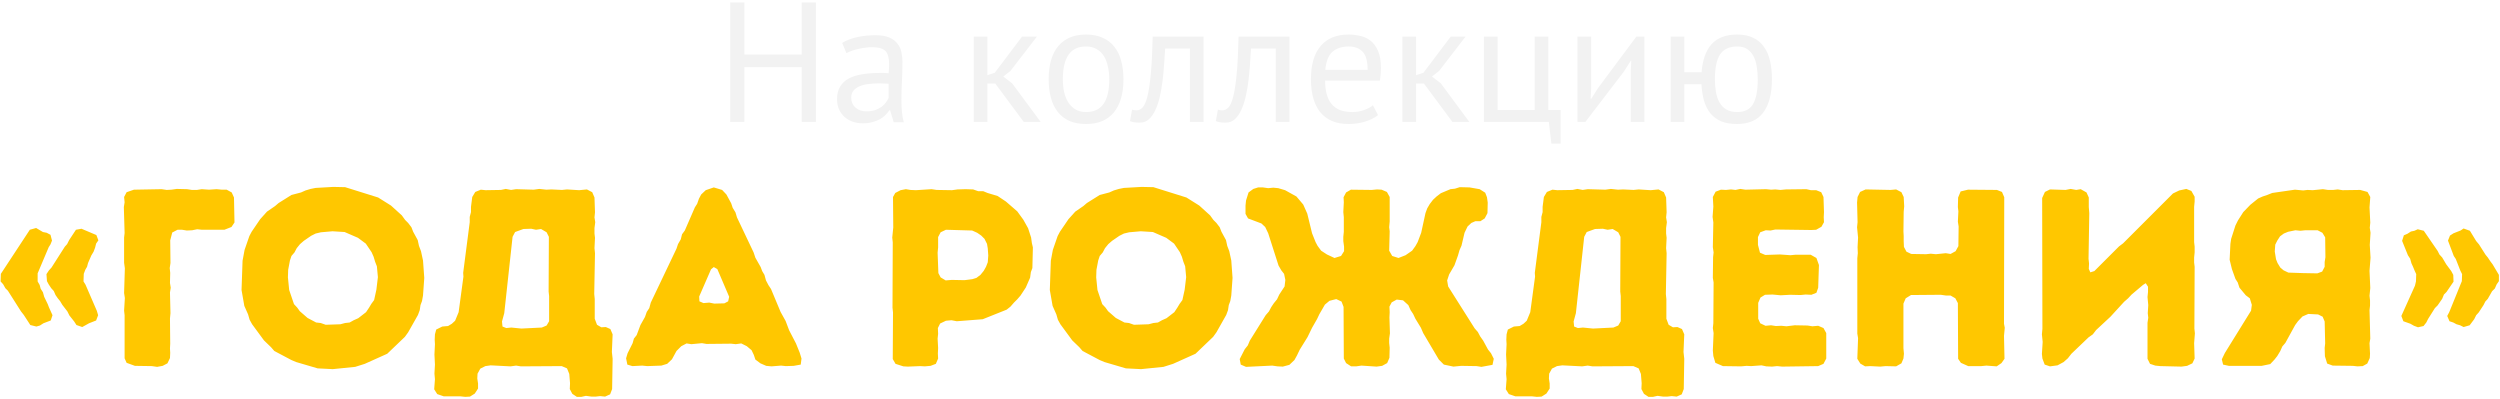
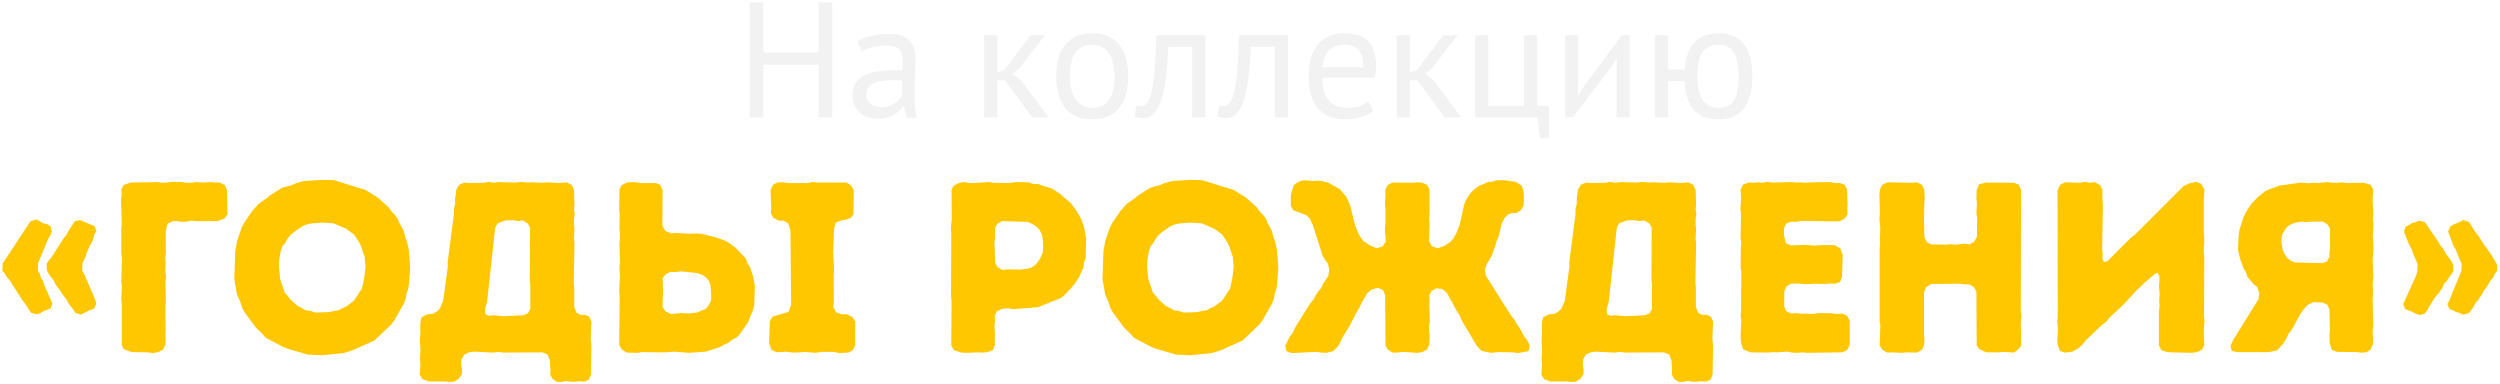
- <svg xmlns="http://www.w3.org/2000/svg" xmlns:xlink="http://www.w3.org/1999/xlink" width="615" height="98" viewBox="0 0 615 98" version="1.1">
-   <g id="Canvas" transform="translate(-9118 -304)">
-     <g>
-       <use xlink:href="#path0_fill" transform="translate(9085 275)" fill="#FFC700" />
-       <use xlink:href="#path1_fill" transform="translate(9085 275)" fill="#F2F2F2" />
+ <svg xmlns="http://www.w3.org/2000/svg" xmlns:xlink="http://www.w3.org/1999/xlink" width="639" height="98" viewBox="0 0 639 98" version="1.1">
+   <g id="Canvas" transform="translate(-9146 -304)">
+     <g id="ÐÐ° ÐºÐ¾Ð»Ð»ÐµÐºÑÐ¸Ñ Â«ÐÐ¾Ð´Ñ Ð Ð¾Ð¶Ð´ÐµÐ½Ð¸ÑÂ»">
+       <use xlink:href="#path0_fill" transform="translate(9125 275)" fill="#FFC700" />
+       <use xlink:href="#path1_fill" transform="translate(9125 275)" fill="#F2F2F2" />
    </g>
  </g>
  <defs>
-     <path id="path0_fill" d="M 40.461 108.956L 41.949 109.328L 42.817 109.08L 43.685 108.522L 45.483 107.84L 45.917 106.538L 45.049 104.616L 44.739 103.81L 43.871 102.012L 43.561 100.896L 43.003 100.028L 42.755 99.098L 42.259 98.23L 42.259 96.246L 44.987 89.798L 45.421 89.116L 45.793 88.186L 45.421 86.76L 44.491 86.264L 43.561 86.078L 41.887 85.086L 40.337 85.52L 33.207 96.37L 33.145 98.23L 33.765 98.912L 34.323 99.904L 34.943 100.524L 38.167 105.608L 38.849 106.476L 40.461 108.956ZM 51.807 108.956L 53.233 109.452L 54.907 108.522L 56.643 107.84L 57.139 106.538L 56.829 105.484L 54.039 99.036L 53.543 98.23L 53.605 96.37L 53.977 95.378L 54.411 94.634L 54.659 93.704L 55.465 91.844L 56.023 90.914L 56.395 89.922L 56.643 88.93L 57.201 88.124L 56.705 86.822L 53.047 85.272L 51.683 85.52L 50.009 88.062L 49.513 89.054L 48.955 89.674L 45.669 94.82L 45.049 95.502L 44.429 96.432L 44.553 98.168L 44.987 98.974L 45.607 99.904L 46.227 100.586L 46.661 101.578L 47.219 102.384L 47.777 103.066L 48.335 103.996L 49.575 105.608L 50.071 106.6L 51.249 108.088L 51.807 108.956ZM 63.652 117.14L 64.148 118.256L 66.194 119L 70.348 119.062L 71.65 119.248L 73.014 119L 74.192 118.38L 74.812 117.078L 74.874 115.776L 74.812 114.722L 74.874 113.544L 74.812 107.344L 74.936 106.042L 74.812 100.958L 74.998 99.78L 74.812 98.602L 74.874 96.122L 74.75 94.944L 74.936 93.704L 74.874 88.124L 75.37 86.202L 76.672 85.52L 77.788 85.52L 78.966 85.706L 80.268 85.644L 81.508 85.396L 82.686 85.52L 88.204 85.52L 89.94 84.838L 90.684 83.722L 90.56 77.584L 90.002 76.344L 88.762 75.662L 87.584 75.662L 86.282 75.538L 84.422 75.662L 82.624 75.538L 81.446 75.724L 80.206 75.724L 79.028 75.538L 76.486 75.476L 75.184 75.662L 74.006 75.724L 72.766 75.538L 65.946 75.662L 64.148 76.282L 63.528 77.46L 63.652 78.762L 63.466 79.94L 63.652 86.326L 63.528 87.442L 63.528 93.642L 63.714 95.006L 63.528 101.082L 63.714 102.322L 63.528 105.422L 63.652 106.538L 63.652 117.14ZM 114.864 119.806L 120.382 119.248L 122.738 118.504L 128.256 116.024L 132.596 111.87L 133.402 110.754L 135.82 106.476L 136.254 105.298L 136.44 104.058L 136.812 103.066L 137.06 101.702L 137.37 97.362L 137.06 93.084L 136.564 90.79L 136.068 89.488L 135.758 88.062L 134.642 86.016L 134.208 84.9L 133.402 83.846L 132.658 83.102L 131.852 81.986L 129.186 79.568L 126.024 77.584L 117.902 75.042L 114.988 74.98L 110.648 75.228L 109.408 75.476L 108.168 75.848L 107.052 76.344L 104.696 76.964L 101.534 78.948L 100.666 79.692L 98.682 81.056L 97.008 82.916L 94.9 86.016L 94.342 87.07L 93.164 90.48L 92.668 93.146L 92.42 100.338L 93.102 104.244L 94.032 106.352L 94.404 107.654L 95.024 108.77L 97.938 112.738L 99.674 114.412L 100.48 115.342L 104.696 117.574L 105.874 118.07L 111.144 119.62L 114.864 119.806ZM 113.128 108.894L 111.888 108.46L 110.772 108.336L 108.664 107.22L 106.742 105.546L 106.122 104.678L 105.316 103.81L 104.138 100.338L 103.828 97.238L 103.89 95.378L 104.324 93.084L 104.696 91.968L 105.44 91.1L 105.998 90.046L 106.804 89.054L 107.734 88.248L 109.532 87.008L 110.648 86.45L 111.95 86.14L 114.802 85.892L 117.778 86.078L 121.064 87.504L 122.986 88.93L 124.412 91.038L 124.908 92.154L 125.28 93.394L 125.714 94.51L 125.962 97.176L 125.59 100.276L 125.032 102.818L 124.35 103.748L 123.792 104.678L 123.048 105.794L 121.126 107.282L 120.01 107.778L 119.018 108.336L 117.902 108.46L 116.724 108.77L 113.128 108.894ZM 139.811 124.766L 140.555 125.944L 142.167 126.502L 146.259 126.502L 147.437 126.626L 148.615 126.564L 149.793 125.82L 150.599 124.58L 150.599 123.34L 150.413 122.1L 150.475 120.922L 151.157 119.682L 152.397 119.062L 153.699 118.876L 158.597 119.124L 159.961 118.938L 161.139 119.124L 171.183 119.062L 172.485 119.62L 173.043 120.984L 173.229 123.278L 173.167 124.704L 173.787 125.882L 174.903 126.626L 176.019 126.626L 177.135 126.378L 178.499 126.564L 179.553 126.564L 180.607 126.44L 181.847 126.564L 183.087 126.006L 183.583 124.704L 183.707 117.264L 183.521 115.59L 183.707 111.25L 183.149 109.948L 182.033 109.452L 180.917 109.514L 179.863 108.894L 179.305 107.406L 179.305 102.57L 179.181 101.33L 179.367 91.286L 179.243 90.046L 179.367 87.504L 179.243 86.45L 179.243 85.086L 179.429 83.66L 179.243 82.482L 179.367 81.242L 179.243 77.584L 178.685 76.282L 177.383 75.6L 175.461 75.786L 172.485 75.6L 171.245 75.724L 168.641 75.6L 167.401 75.662L 165.665 75.476L 164.301 75.662L 159.961 75.538L 158.721 75.724L 157.419 75.476L 156.241 75.724L 152.459 75.786L 151.281 75.662L 149.917 76.22L 149.173 77.46L 148.863 79.878L 148.863 81.18L 148.553 82.358L 148.553 83.66L 146.941 96.122L 147.003 97.052L 145.825 105.794L 144.957 107.902L 144.151 108.646L 143.221 109.204L 141.795 109.328L 140.307 110.072L 139.997 111.25L 139.935 112.552L 139.997 113.668L 139.873 116.21L 139.997 118.69L 139.873 120.922L 139.997 122.286L 139.811 124.766ZM 157.543 109.7L 156.613 109.328L 156.489 108.088L 157.047 106.042L 159.093 87.256L 159.713 86.078L 161.759 85.334L 163.681 85.272L 164.859 85.52L 166.099 85.334L 167.463 86.14L 168.021 87.256L 167.959 100.71L 168.083 101.826L 168.083 108.026L 167.463 109.08L 166.285 109.576L 161.263 109.824L 158.783 109.576L 157.543 109.7ZM 222.791 119.124L 225.147 118.938L 226.325 119.062L 228.247 119L 229.983 118.69L 230.169 117.202L 229.735 115.776L 228.805 113.482L 227.131 110.258L 226.263 107.964L 225.023 105.732L 222.667 100.09L 222.047 99.16L 221.427 97.982L 221.055 96.618L 220.497 95.688L 220.125 94.696L 218.823 92.402L 218.389 91.1L 214.297 82.482L 213.925 81.242L 213.243 80.126L 212.871 79.01L 211.693 76.84L 210.639 75.724L 208.593 75.104L 206.609 75.786L 205.493 76.84L 204.935 77.894L 204.501 79.134L 203.943 80.002L 201.463 85.706L 200.781 86.636L 200.471 87.876L 199.789 89.054L 199.417 90.17L 193.093 103.438L 192.721 104.802L 192.101 105.732L 191.667 106.972L 190.551 108.956L 189.621 111.436L 188.939 112.304L 188.629 113.42L 187.389 115.9L 187.017 117.14L 187.327 118.69L 188.567 119.062L 190.985 118.938L 192.225 119.062L 195.697 118.938L 197.123 118.504L 198.301 117.388L 199.417 115.342L 200.595 114.164L 201.897 113.482L 203.075 113.668L 205.679 113.42L 206.795 113.606L 212.871 113.544L 213.987 113.668L 215.351 113.482L 216.715 114.164L 217.893 115.156L 218.451 116.334L 218.823 117.45L 220.063 118.38L 221.489 119L 222.791 119.124ZM 208.717 103.686L 207.477 103.438L 206.051 103.562L 205.059 103.128L 204.997 101.95L 207.911 95.254L 208.593 94.696L 209.461 95.192L 212.375 102.012L 212.127 103.128L 211.197 103.624L 208.717 103.686ZM 256.337 119.186L 259.375 119.062L 260.491 119.124L 261.917 119L 263.219 118.504L 263.777 117.202L 263.715 115.962L 263.777 114.598L 263.653 112.304L 263.777 111.126L 263.715 109.7L 264.273 108.584L 265.699 107.902L 267.063 107.778L 268.365 108.026L 274.751 107.53L 280.641 105.174L 281.571 104.43L 282.439 103.438L 283.245 102.632L 284.051 101.702L 285.353 99.718L 286.407 97.3L 286.593 95.936L 286.965 94.944L 287.089 89.86L 286.841 88.806L 286.655 87.442L 285.911 85.148L 284.733 83.04L 283.245 80.994L 280.455 78.576L 278.409 77.212L 275.929 76.468L 274.875 76.034L 273.635 76.034L 272.395 75.6L 270.535 75.538L 268.551 75.6L 267.187 75.786L 263.405 75.724L 262.165 75.538L 258.321 75.786L 256.957 75.724L 255.841 75.538L 254.539 75.786L 253.237 76.468L 252.679 77.46L 252.741 84.962L 252.493 87.442L 252.617 88.62L 252.555 104.678L 252.679 105.856L 252.617 117.326L 253.299 118.504L 255.221 119.124L 256.337 119.186ZM 265.637 97.982L 264.397 97.238L 263.839 96.184L 263.653 91.162L 263.777 89.86L 263.777 87.318L 264.397 86.14L 265.699 85.52L 272.147 85.706L 273.387 86.264L 274.379 86.946L 275.185 87.752L 275.805 88.992L 275.991 90.108L 276.115 91.844L 275.991 93.518L 275.557 94.634L 274.999 95.626L 274.193 96.618L 273.201 97.362L 272.209 97.672L 270.287 97.92L 267.125 97.858L 265.637 97.982ZM 313.7 119.806L 319.218 119.248L 321.574 118.504L 327.092 116.024L 331.432 111.87L 332.238 110.754L 334.656 106.476L 335.09 105.298L 335.276 104.058L 335.648 103.066L 335.896 101.702L 336.206 97.362L 335.896 93.084L 335.4 90.79L 334.904 89.488L 334.594 88.062L 333.478 86.016L 333.044 84.9L 332.238 83.846L 331.494 83.102L 330.688 81.986L 328.022 79.568L 324.86 77.584L 316.738 75.042L 313.824 74.98L 309.484 75.228L 308.244 75.476L 307.004 75.848L 305.888 76.344L 303.532 76.964L 300.37 78.948L 299.502 79.692L 297.518 81.056L 295.844 82.916L 293.736 86.016L 293.178 87.07L 292 90.48L 291.504 93.146L 291.256 100.338L 291.938 104.244L 292.868 106.352L 293.24 107.654L 293.86 108.77L 296.774 112.738L 298.51 114.412L 299.316 115.342L 303.532 117.574L 304.71 118.07L 309.98 119.62L 313.7 119.806ZM 311.964 108.894L 310.724 108.46L 309.608 108.336L 307.5 107.22L 305.578 105.546L 304.958 104.678L 304.152 103.81L 302.974 100.338L 302.664 97.238L 302.726 95.378L 303.16 93.084L 303.532 91.968L 304.276 91.1L 304.834 90.046L 305.64 89.054L 306.57 88.248L 308.368 87.008L 309.484 86.45L 310.786 86.14L 313.638 85.892L 316.614 86.078L 319.9 87.504L 321.822 88.93L 323.248 91.038L 323.744 92.154L 324.116 93.394L 324.55 94.51L 324.798 97.176L 324.426 100.276L 323.868 102.818L 323.186 103.748L 322.628 104.678L 321.884 105.794L 319.962 107.282L 318.846 107.778L 317.854 108.336L 316.738 108.46L 315.56 108.77L 311.964 108.894ZM 337.972 117.326L 338.22 118.69L 339.522 119.248L 345.97 118.938L 347.272 119.124L 348.574 119.186L 350.186 118.752L 351.426 117.574L 352.046 116.458L 352.728 115.032L 354.65 111.932L 355.766 109.638L 357.006 107.468L 357.564 106.29L 358.928 103.934L 360.044 103.004L 361.718 102.57L 363.02 103.19L 363.516 104.492L 363.578 117.202L 364.136 118.318L 365.376 119.124L 366.616 119.124L 367.918 118.938L 371.638 119.186L 373.002 119L 374.242 118.318L 374.8 117.016L 374.862 114.536L 374.738 113.358L 374.738 112.304L 374.924 111.002L 374.8 107.096L 374.862 105.794L 374.8 104.43L 375.358 103.376L 376.598 102.694L 378.148 102.88L 379.45 104.058L 380.008 105.298L 380.628 106.228L 381.186 107.406L 382.55 109.638L 383.108 110.94L 386.952 117.45L 388.192 118.69L 390.548 119.186L 392.47 119L 396.252 119.062L 397.43 119.248L 400.158 118.752L 400.468 117.264L 399.786 115.9L 399.042 114.97L 397.864 112.8L 397.12 111.746L 396.562 110.692L 395.756 109.762L 389.246 99.47L 388.998 97.982L 389.494 96.494L 390.796 94.262L 391.664 91.844L 392.036 90.542L 392.532 89.426L 393.276 86.264L 394.02 84.714L 394.95 83.846L 395.942 83.412L 397.182 83.412L 398.236 82.73L 398.918 81.428L 398.98 78.824L 398.794 77.522L 398.36 76.406L 396.996 75.538L 394.516 75.104L 392.098 75.042L 390.92 75.414L 389.804 75.538L 387.448 76.53L 386.394 77.336L 385.526 78.142L 384.72 79.196L 384.1 80.25L 383.666 81.428L 382.612 86.264L 381.744 88.558L 381.186 89.55L 380.38 90.666L 378.768 91.782L 377.032 92.464L 375.482 91.968L 374.738 90.666L 374.862 85.892L 374.738 84.9L 374.862 83.474L 374.862 77.46L 374.18 76.22L 372.878 75.662L 371.762 75.6L 370.46 75.724L 365.314 75.662L 364.136 76.344L 363.516 77.522L 363.578 78.762L 363.454 81.18L 363.578 82.42L 363.578 86.016L 363.454 87.256L 363.454 88.31L 363.64 89.674L 363.64 90.79L 362.896 91.968L 361.284 92.464L 359.424 91.596L 357.998 90.666L 357.13 89.488L 356.634 88.558L 355.766 86.388L 354.588 81.552L 353.596 79.32L 351.922 77.336L 349.132 75.786L 347.458 75.29L 346.218 75.166L 344.978 75.29L 343.676 75.104L 342.498 75.104L 341.32 75.476L 340.142 76.344L 339.522 78.328L 339.398 79.568L 339.398 81.614L 340.018 82.73L 343.304 83.97L 344.234 84.838L 344.978 86.388L 347.52 94.324L 348.202 95.502L 348.884 96.37L 349.194 97.858L 349.008 99.47L 347.706 101.454L 347.148 102.632L 346.342 103.624L 345.722 104.554L 345.164 105.608L 344.358 106.538L 340.452 112.8L 339.956 113.978L 339.212 114.908L 337.972 117.326ZM 403.432 124.766L 404.176 125.944L 405.788 126.502L 409.88 126.502L 411.058 126.626L 412.236 126.564L 413.414 125.82L 414.22 124.58L 414.22 123.34L 414.034 122.1L 414.096 120.922L 414.778 119.682L 416.018 119.062L 417.32 118.876L 422.218 119.124L 423.582 118.938L 424.76 119.124L 434.804 119.062L 436.106 119.62L 436.664 120.984L 436.85 123.278L 436.788 124.704L 437.408 125.882L 438.524 126.626L 439.64 126.626L 440.756 126.378L 442.12 126.564L 443.174 126.564L 444.228 126.44L 445.468 126.564L 446.708 126.006L 447.204 124.704L 447.328 117.264L 447.142 115.59L 447.328 111.25L 446.77 109.948L 445.654 109.452L 444.538 109.514L 443.484 108.894L 442.926 107.406L 442.926 102.57L 442.802 101.33L 442.988 91.286L 442.864 90.046L 442.988 87.504L 442.864 86.45L 442.864 85.086L 443.05 83.66L 442.864 82.482L 442.988 81.242L 442.864 77.584L 442.306 76.282L 441.004 75.6L 439.082 75.786L 436.106 75.6L 434.866 75.724L 432.262 75.6L 431.022 75.662L 429.286 75.476L 427.922 75.662L 423.582 75.538L 422.342 75.724L 421.04 75.476L 419.862 75.724L 416.08 75.786L 414.902 75.662L 413.538 76.22L 412.794 77.46L 412.484 79.878L 412.484 81.18L 412.174 82.358L 412.174 83.66L 410.562 96.122L 410.624 97.052L 409.446 105.794L 408.578 107.902L 407.772 108.646L 406.842 109.204L 405.416 109.328L 403.928 110.072L 403.618 111.25L 403.556 112.552L 403.618 113.668L 403.494 116.21L 403.618 118.69L 403.494 120.922L 403.618 122.286L 403.432 124.766ZM 421.164 109.7L 420.234 109.328L 420.11 108.088L 420.668 106.042L 422.714 87.256L 423.334 86.078L 425.38 85.334L 427.302 85.272L 428.48 85.52L 429.72 85.334L 431.084 86.14L 431.642 87.256L 431.58 100.71L 431.704 101.826L 431.704 108.026L 431.084 109.08L 429.906 109.576L 424.884 109.824L 422.404 109.576L 421.164 109.7ZM 471.408 119.186L 480.274 119.062L 481.576 118.504L 482.258 117.202L 482.258 110.94L 481.576 109.7L 480.274 109.142L 478.848 109.266L 477.67 109.08L 474.508 109.018L 472.462 109.266L 471.222 109.142L 469.858 109.204L 468.68 109.018L 467.316 109.142L 466.014 108.522L 465.518 107.406L 465.518 103.5L 466.076 102.198L 467.192 101.516L 469.052 101.454L 471.036 101.64L 473.392 101.516L 475.934 101.578L 477.174 101.454L 478.6 101.516L 479.84 101.02L 480.274 99.78L 480.46 94.2L 479.84 92.464L 478.414 91.658L 474.756 91.658L 473.454 91.782L 470.85 91.596L 467.254 91.72L 465.952 91.162L 465.456 89.24L 465.456 87.318L 466.014 86.14L 467.378 85.644L 468.556 85.706L 469.734 85.458L 478.6 85.582L 479.778 85.52L 481.08 84.776L 481.7 83.66L 481.638 82.42L 481.7 81.18L 481.576 77.46L 481.018 76.282L 479.778 75.786L 478.476 75.786L 477.36 75.538L 472.338 75.6L 470.974 75.724L 469.734 75.6L 468.68 75.662L 467.44 75.538L 462.356 75.662L 461.116 75.476L 459.938 75.724L 458.822 75.6L 457.582 75.724L 456.342 75.662L 455.04 76.158L 454.358 77.46L 454.482 79.816L 454.296 82.358L 454.482 83.722L 454.358 89.798L 454.544 91.1L 454.42 92.278L 454.358 97.362L 454.544 98.478L 454.482 108.522L 454.358 109.7L 454.544 110.94L 454.358 115.218L 454.482 116.582L 454.978 118.256L 456.838 119.062L 461.302 119.124L 462.666 119L 463.782 119.062L 466.324 118.876L 467.502 119.124L 468.928 119.186L 470.168 119.062L 471.408 119.186ZM 489.899 117.264L 490.643 118.442L 491.821 119.124L 493.061 119.062L 495.541 119.186L 496.843 119.062L 499.447 119.124L 500.749 118.38L 501.245 117.202L 501.369 116.024L 501.245 114.66L 501.245 103.686L 501.803 102.384L 503.105 101.578L 510.421 101.516L 511.723 101.702L 512.839 101.702L 514.017 102.384L 514.637 103.562L 514.699 117.264L 515.381 118.256L 517.179 119.062L 520.403 119.062L 521.643 118.938L 524.185 119.124L 525.363 118.318L 526.107 117.264L 525.983 111.622L 526.169 109.638L 525.983 108.646L 526.045 77.522L 525.487 76.22L 524.247 75.724L 517.117 75.662L 515.319 76.096L 514.699 77.584L 514.637 79.94L 514.761 80.994L 514.637 83.536L 514.823 84.714L 514.761 89.55L 514.079 90.79L 512.839 91.472L 511.661 91.286L 509.243 91.534L 507.941 91.41L 506.825 91.534L 503.167 91.472L 501.989 90.914L 501.369 89.736L 501.307 88.372L 501.307 87.07L 501.245 85.954L 501.307 81.118L 501.431 79.754L 501.307 77.46L 500.749 76.282L 499.447 75.6L 498.083 75.724L 491.945 75.6L 490.581 76.22L 489.961 77.46L 489.837 78.824L 489.961 83.66L 489.837 84.9L 490.085 87.442L 489.961 89.798L 490.023 91.286L 489.899 92.526L 489.899 111.064L 490.085 112.18L 489.899 117.264ZM 569.657 119.186L 571.021 119L 572.323 118.38L 572.881 117.202L 572.757 113.42L 572.943 111.002L 572.819 109.824L 572.881 94.634L 572.757 93.58L 572.757 92.34L 572.881 91.1L 572.881 89.674L 572.757 88.558L 572.757 79.878L 572.881 78.576L 572.881 77.398L 572.075 75.972L 570.835 75.476L 569.099 75.848L 567.549 76.592L 555.273 88.868L 554.281 89.612L 548.205 95.688L 547.213 95.998L 546.841 95.13L 546.903 93.828L 546.779 92.65L 546.965 81.428L 546.841 79.94L 546.841 77.584L 546.283 76.344L 544.857 75.538L 543.741 75.724L 542.377 75.476L 541.137 75.724L 537.293 75.6L 536.053 76.22L 535.371 77.708L 535.433 109.886L 535.309 111.25L 535.495 113.11L 535.309 116.086L 535.433 117.202L 535.991 118.69L 537.293 119.124L 539.153 118.876L 540.641 118.07L 541.695 117.14L 542.563 116.024L 546.779 111.994L 547.833 111.25L 548.639 110.196L 552.173 106.91L 555.521 103.252L 556.513 102.384L 557.381 101.454L 560.171 99.098L 560.853 98.664L 561.411 99.532L 561.411 100.834L 561.287 102.074L 561.473 104.058L 561.349 106.042L 561.473 107.158L 561.287 108.398L 561.287 117.264L 561.907 118.504L 563.209 118.938L 564.449 119.062L 569.657 119.186ZM 579.571 117.388L 579.881 118.69L 581.307 119L 589.367 119L 591.475 118.566L 592.529 117.45L 593.211 116.582L 593.955 115.342L 594.451 114.226L 595.195 113.358L 597.613 108.956L 598.295 108.026L 599.411 106.848L 600.837 106.228L 603.255 106.352L 604.371 106.91L 604.867 108.088L 604.991 113.482L 604.867 114.598L 604.929 116.644L 605.487 118.442L 606.851 118.938L 611.811 119L 612.927 119.124L 614.229 119.062L 615.345 118.442L 615.965 117.078L 616.027 116.024L 615.903 113.42L 616.089 112.304L 615.903 105.298L 616.027 104.182L 616.027 102.88L 615.903 101.764L 616.089 99.842L 615.903 95.626L 616.151 92.402L 615.965 89.24L 616.151 86.264L 615.965 85.024L 616.089 83.784L 615.903 80.002L 616.089 77.46L 615.407 76.22L 613.609 75.724L 609.269 75.786L 608.091 75.6L 606.975 75.724L 605.673 75.724L 604.433 75.538L 601.953 75.786L 600.651 75.724L 599.597 75.848L 597.551 75.662L 591.971 76.468L 590.731 76.964L 589.615 77.336L 588.499 77.832L 586.577 79.382L 584.841 81.18L 583.539 83.226L 582.919 84.466L 581.865 87.752L 581.679 88.992L 581.493 92.898L 582.051 95.192L 582.919 97.61L 583.477 98.478L 583.911 99.78L 585.461 101.64L 586.453 102.384L 586.949 103.996L 586.763 105.422L 580.315 115.838L 579.571 117.388ZM 599.597 96.184L 595.939 96.06L 594.761 95.502L 593.955 94.82L 593.273 93.704L 592.901 92.774L 592.591 90.852L 592.715 89.178L 593.211 88.186L 593.893 87.132L 594.823 86.45L 595.877 86.016L 597.675 85.644L 598.915 85.768L 600.093 85.644L 603.131 85.644L 604.309 86.264L 604.991 87.38L 605.053 92.278L 604.867 93.456L 604.867 94.634L 604.247 95.812L 603.069 96.246L 599.597 96.184ZM 639.046 109.452L 640.534 109.018L 641.65 107.53L 642.146 106.538L 642.766 105.856L 643.944 104.058L 644.378 103.19L 644.998 102.508L 646.052 100.648L 646.734 99.966L 647.168 98.974L 647.726 98.168L 647.726 96.618L 646.176 94.014L 645.618 93.27L 644.998 92.34L 644.44 91.658L 642.828 89.116L 642.146 88.31L 640.596 85.768L 639.046 85.21L 638.302 85.706L 636.566 86.388L 635.698 86.946L 635.202 88.186L 636.628 91.968L 637.124 92.712L 638.24 95.564L 638.674 96.432L 638.612 98.168L 635.512 105.794L 635.016 106.724L 635.574 108.026L 636.504 108.336L 637.31 108.77L 638.178 109.018L 639.046 109.452ZM 627.824 109.514L 629.188 109.204L 629.87 108.336L 630.304 107.468L 631.978 104.802L 632.66 104.12L 633.776 102.508L 634.21 101.454L 634.83 100.834L 636.566 98.292L 636.504 96.618L 636.008 95.688L 634.768 94.014L 633.776 92.34L 633.094 91.596L 632.66 90.728L 629.25 85.768L 627.762 85.396L 626.956 85.768L 626.088 85.954L 625.22 86.512L 624.352 86.884L 623.918 88.248L 625.344 91.782L 625.902 92.65L 626.212 93.766L 626.584 94.572L 627.018 95.626L 627.39 96.432L 627.328 98.23L 627.08 99.284L 623.732 106.724L 624.228 108.026L 625.964 108.646L 626.832 109.142L 627.824 109.514Z" />
+     <path id="path0_fill" d="M 28.926 108.956L 30.414 109.328L 31.282 109.08L 32.15 108.522L 33.948 107.84L 34.382 106.538L 33.514 104.616L 33.204 103.81L 32.336 102.012L 32.026 100.896L 31.468 100.028L 31.22 99.098L 30.724 98.23L 30.724 96.246L 33.452 89.798L 33.886 89.116L 34.258 88.186L 33.886 86.76L 32.956 86.264L 32.026 86.078L 30.352 85.086L 28.802 85.52L 21.672 96.37L 21.61 98.23L 22.23 98.912L 22.788 99.904L 23.408 100.524L 26.632 105.608L 27.314 106.476L 28.926 108.956ZM 40.272 108.956L 41.698 109.452L 43.372 108.522L 45.108 107.84L 45.604 106.538L 45.294 105.484L 42.504 99.036L 42.008 98.23L 42.07 96.37L 42.442 95.378L 42.876 94.634L 43.124 93.704L 43.93 91.844L 44.488 90.914L 44.86 89.922L 45.108 88.93L 45.666 88.124L 45.17 86.822L 41.512 85.272L 40.148 85.52L 38.474 88.062L 37.978 89.054L 37.42 89.674L 34.134 94.82L 33.514 95.502L 32.894 96.432L 33.018 98.168L 33.452 98.974L 34.072 99.904L 34.692 100.586L 35.126 101.578L 35.684 102.384L 36.242 103.066L 36.8 103.996L 38.04 105.608L 38.536 106.6L 39.714 108.088L 40.272 108.956ZM 52.118 117.14L 52.614 118.256L 54.66 119L 58.814 119.062L 60.116 119.248L 61.48 119L 62.658 118.38L 63.278 117.078L 63.34 115.776L 63.278 114.722L 63.34 113.544L 63.278 107.344L 63.402 106.042L 63.278 100.958L 63.464 99.78L 63.278 98.602L 63.34 96.122L 63.216 94.944L 63.402 93.704L 63.34 88.124L 63.836 86.202L 65.138 85.52L 66.254 85.52L 67.432 85.706L 68.734 85.644L 69.974 85.396L 71.152 85.52L 76.67 85.52L 78.406 84.838L 79.15 83.722L 79.026 77.584L 78.468 76.344L 77.228 75.662L 76.05 75.662L 74.748 75.538L 72.888 75.662L 71.09 75.538L 69.912 75.724L 68.672 75.724L 67.494 75.538L 64.952 75.476L 63.65 75.662L 62.472 75.724L 61.232 75.538L 54.412 75.662L 52.614 76.282L 51.994 77.46L 52.118 78.762L 51.932 79.94L 52.118 86.326L 51.994 87.442L 51.994 93.642L 52.18 95.006L 51.994 101.082L 52.18 102.322L 51.994 105.422L 52.118 106.538L 52.118 117.14ZM 103.33 119.806L 108.848 119.248L 111.204 118.504L 116.722 116.024L 121.062 111.87L 121.868 110.754L 124.286 106.476L 124.72 105.298L 124.906 104.058L 125.278 103.066L 125.526 101.702L 125.836 97.362L 125.526 93.084L 125.03 90.79L 124.534 89.488L 124.224 88.062L 123.108 86.016L 122.674 84.9L 121.868 83.846L 121.124 83.102L 120.318 81.986L 117.652 79.568L 114.49 77.584L 106.368 75.042L 103.454 74.98L 99.114 75.228L 97.874 75.476L 96.634 75.848L 95.518 76.344L 93.162 76.964L 90 78.948L 89.132 79.692L 87.148 81.056L 85.474 82.916L 83.366 86.016L 82.808 87.07L 81.63 90.48L 81.134 93.146L 80.886 100.338L 81.568 104.244L 82.498 106.352L 82.87 107.654L 83.49 108.77L 86.404 112.738L 88.14 114.412L 88.946 115.342L 93.162 117.574L 94.34 118.07L 99.61 119.62L 103.33 119.806ZM 101.594 108.894L 100.354 108.46L 99.238 108.336L 97.13 107.22L 95.208 105.546L 94.588 104.678L 93.782 103.81L 92.604 100.338L 92.294 97.238L 92.356 95.378L 92.79 93.084L 93.162 91.968L 93.906 91.1L 94.464 90.046L 95.27 89.054L 96.2 88.248L 97.998 87.008L 99.114 86.45L 100.416 86.14L 103.268 85.892L 106.244 86.078L 109.53 87.504L 111.452 88.93L 112.878 91.038L 113.374 92.154L 113.746 93.394L 114.18 94.51L 114.428 97.176L 114.056 100.276L 113.498 102.818L 112.816 103.748L 112.258 104.678L 111.514 105.794L 109.592 107.282L 108.476 107.778L 107.484 108.336L 106.368 108.46L 105.19 108.77L 101.594 108.894ZM 128.277 124.766L 129.021 125.944L 130.633 126.502L 134.725 126.502L 135.903 126.626L 137.081 126.564L 138.259 125.82L 139.065 124.58L 139.065 123.34L 138.879 122.1L 138.941 120.922L 139.623 119.682L 140.863 119.062L 142.165 118.876L 147.063 119.124L 148.427 118.938L 149.605 119.124L 159.649 119.062L 160.951 119.62L 161.509 120.984L 161.695 123.278L 161.633 124.704L 162.253 125.882L 163.369 126.626L 164.485 126.626L 165.601 126.378L 166.965 126.564L 168.019 126.564L 169.073 126.44L 170.313 126.564L 171.553 126.006L 172.049 124.704L 172.173 117.264L 171.987 115.59L 172.173 111.25L 171.615 109.948L 170.499 109.452L 169.383 109.514L 168.329 108.894L 167.771 107.406L 167.771 102.57L 167.647 101.33L 167.833 91.286L 167.709 90.046L 167.833 87.504L 167.709 86.45L 167.709 85.086L 167.895 83.66L 167.709 82.482L 167.833 81.242L 167.709 77.584L 167.151 76.282L 165.849 75.6L 163.927 75.786L 160.951 75.6L 159.711 75.724L 157.107 75.6L 155.867 75.662L 154.131 75.476L 152.767 75.662L 148.427 75.538L 147.187 75.724L 145.885 75.476L 144.707 75.724L 140.925 75.786L 139.747 75.662L 138.383 76.22L 137.639 77.46L 137.329 79.878L 137.329 81.18L 137.019 82.358L 137.019 83.66L 135.407 96.122L 135.469 97.052L 134.291 105.794L 133.423 107.902L 132.617 108.646L 131.687 109.204L 130.261 109.328L 128.773 110.072L 128.463 111.25L 128.401 112.552L 128.463 113.668L 128.339 116.21L 128.463 118.69L 128.339 120.922L 128.463 122.286L 128.277 124.766ZM 146.009 109.7L 145.079 109.328L 144.955 108.088L 145.513 106.042L 147.559 87.256L 148.179 86.078L 150.225 85.334L 152.147 85.272L 153.325 85.52L 154.565 85.334L 155.929 86.14L 156.487 87.256L 156.425 100.71L 156.549 101.826L 156.549 108.026L 155.929 109.08L 154.751 109.576L 149.729 109.824L 147.249 109.576L 146.009 109.7ZM 179.265 117.14L 179.885 118.256L 181.187 119.124L 183.915 119.186L 185.093 119L 190.859 119.062L 193.401 118.876L 197.121 119.186L 201.461 118.876L 205.057 117.698L 206.235 117.016L 207.165 116.644L 208.219 115.776L 209.273 115.28L 210.141 114.35L 212.125 111.498L 213.551 108.026L 213.799 106.848L 213.923 101.95L 213.489 99.594L 212.683 97.176L 212.063 96.37L 211.691 95.13L 209.087 92.402L 207.289 91.038L 206.111 90.418L 203.941 89.674L 200.283 88.744L 198.981 88.682L 197.121 88.744L 193.959 88.558L 192.471 88.62L 191.045 88L 190.301 86.76L 190.363 77.646L 189.743 76.22L 188.627 75.786L 184.783 75.786L 183.729 75.6L 182.489 75.538L 181.249 75.662L 179.885 76.344L 179.327 77.398L 179.265 82.668L 179.389 83.722L 179.327 87.38L 179.451 88.62L 179.451 89.984L 179.327 91.162L 179.451 96.246L 179.327 97.238L 179.451 99.78L 179.265 103.438L 179.389 104.678L 179.265 117.14ZM 235.375 119.248L 237.855 119.124L 238.971 118.504L 239.591 117.326L 239.591 111.188L 238.847 110.01L 237.483 109.328L 236.181 109.328L 234.693 108.832L 233.949 107.406L 234.135 106.228L 234.073 99.408L 234.197 98.044L 233.949 93.58L 234.197 87.318L 234.631 85.892L 235.995 85.334L 237.235 85.148L 238.537 84.652L 239.157 83.66L 239.219 77.522L 238.475 76.344L 237.359 75.662L 229.857 75.662L 228.741 75.538L 227.501 75.786L 222.417 75.786L 221.239 75.6L 219.813 75.6L 218.573 76.22L 217.953 77.708L 218.139 82.296L 218.015 83.474L 218.697 84.714L 220.061 85.396L 221.301 85.396L 222.479 86.14L 223.037 87.814L 223.223 106.848L 222.541 108.708L 218.449 109.948L 217.767 111.064L 217.581 116.768L 218.201 118.442L 219.441 119L 220.619 119L 221.797 118.876L 223.595 119.124L 225.517 119.062L 226.757 118.938L 229.237 119.186L 231.097 118.938L 234.135 118.938L 235.375 119.248ZM 192.471 109.266L 191.045 108.522L 190.363 107.53L 190.363 106.166L 190.487 103.81L 190.363 100.09L 191.169 99.098L 192.347 98.478L 193.649 98.54L 195.075 98.354L 199.043 98.788L 200.283 99.16L 201.337 99.78L 202.205 100.772L 202.577 101.826L 202.763 103.934L 202.763 105.732L 202.143 107.034L 201.461 107.902L 199.105 108.894L 197.121 109.142L 195.199 109.018L 192.471 109.266ZM 267.871 119.186L 270.909 119.062L 272.025 119.124L 273.451 119L 274.753 118.504L 275.311 117.202L 275.249 115.962L 275.311 114.598L 275.187 112.304L 275.311 111.126L 275.249 109.7L 275.807 108.584L 277.233 107.902L 278.597 107.778L 279.899 108.026L 286.285 107.53L 292.175 105.174L 293.105 104.43L 293.973 103.438L 294.779 102.632L 295.585 101.702L 296.887 99.718L 297.941 97.3L 298.127 95.936L 298.499 94.944L 298.623 89.86L 298.375 88.806L 298.189 87.442L 297.445 85.148L 296.267 83.04L 294.779 80.994L 291.989 78.576L 289.943 77.212L 287.463 76.468L 286.409 76.034L 285.169 76.034L 283.929 75.6L 282.069 75.538L 280.085 75.6L 278.721 75.786L 274.939 75.724L 273.699 75.538L 269.855 75.786L 268.491 75.724L 267.375 75.538L 266.073 75.786L 264.771 76.468L 264.213 77.46L 264.275 84.962L 264.027 87.442L 264.151 88.62L 264.089 104.678L 264.213 105.856L 264.151 117.326L 264.833 118.504L 266.755 119.124L 267.871 119.186ZM 277.171 97.982L 275.931 97.238L 275.373 96.184L 275.187 91.162L 275.311 89.86L 275.311 87.318L 275.931 86.14L 277.233 85.52L 283.681 85.706L 284.921 86.264L 285.913 86.946L 286.719 87.752L 287.339 88.992L 287.525 90.108L 287.649 91.844L 287.525 93.518L 287.091 94.634L 286.533 95.626L 285.727 96.618L 284.735 97.362L 283.743 97.672L 281.821 97.92L 278.659 97.858L 277.171 97.982ZM 325.234 119.806L 330.752 119.248L 333.108 118.504L 338.626 116.024L 342.966 111.87L 343.772 110.754L 346.19 106.476L 346.624 105.298L 346.81 104.058L 347.182 103.066L 347.43 101.702L 347.74 97.362L 347.43 93.084L 346.934 90.79L 346.438 89.488L 346.128 88.062L 345.012 86.016L 344.578 84.9L 343.772 83.846L 343.028 83.102L 342.222 81.986L 339.556 79.568L 336.394 77.584L 328.272 75.042L 325.358 74.98L 321.018 75.228L 319.778 75.476L 318.538 75.848L 317.422 76.344L 315.066 76.964L 311.904 78.948L 311.036 79.692L 309.052 81.056L 307.378 82.916L 305.27 86.016L 304.712 87.07L 303.534 90.48L 303.038 93.146L 302.79 100.338L 303.472 104.244L 304.402 106.352L 304.774 107.654L 305.394 108.77L 308.308 112.738L 310.044 114.412L 310.85 115.342L 315.066 117.574L 316.244 118.07L 321.514 119.62L 325.234 119.806ZM 323.498 108.894L 322.258 108.46L 321.142 108.336L 319.034 107.22L 317.112 105.546L 316.492 104.678L 315.686 103.81L 314.508 100.338L 314.198 97.238L 314.26 95.378L 314.694 93.084L 315.066 91.968L 315.81 91.1L 316.368 90.046L 317.174 89.054L 318.104 88.248L 319.902 87.008L 321.018 86.45L 322.32 86.14L 325.172 85.892L 328.148 86.078L 331.434 87.504L 333.356 88.93L 334.782 91.038L 335.278 92.154L 335.65 93.394L 336.084 94.51L 336.332 97.176L 335.96 100.276L 335.402 102.818L 334.72 103.748L 334.162 104.678L 333.418 105.794L 331.496 107.282L 330.38 107.778L 329.388 108.336L 328.272 108.46L 327.094 108.77L 323.498 108.894ZM 349.506 117.326L 349.754 118.69L 351.056 119.248L 357.504 118.938L 358.806 119.124L 360.108 119.186L 361.72 118.752L 362.96 117.574L 363.58 116.458L 364.262 115.032L 366.184 111.932L 367.3 109.638L 368.54 107.468L 369.098 106.29L 370.462 103.934L 371.578 103.004L 373.252 102.57L 374.554 103.19L 375.05 104.492L 375.112 117.202L 375.67 118.318L 376.91 119.124L 378.15 119.124L 379.452 118.938L 383.172 119.186L 384.536 119L 385.776 118.318L 386.334 117.016L 386.396 114.536L 386.272 113.358L 386.272 112.304L 386.458 111.002L 386.334 107.096L 386.396 105.794L 386.334 104.43L 386.892 103.376L 388.132 102.694L 389.682 102.88L 390.984 104.058L 391.542 105.298L 392.162 106.228L 392.72 107.406L 394.084 109.638L 394.642 110.94L 398.486 117.45L 399.726 118.69L 402.082 119.186L 404.004 119L 407.786 119.062L 408.964 119.248L 411.692 118.752L 412.002 117.264L 411.32 115.9L 410.576 114.97L 409.398 112.8L 408.654 111.746L 408.096 110.692L 407.29 109.762L 400.78 99.47L 400.532 97.982L 401.028 96.494L 402.33 94.262L 403.198 91.844L 403.57 90.542L 404.066 89.426L 404.81 86.264L 405.554 84.714L 406.484 83.846L 407.476 83.412L 408.716 83.412L 409.77 82.73L 410.452 81.428L 410.514 78.824L 410.328 77.522L 409.894 76.406L 408.53 75.538L 406.05 75.104L 403.632 75.042L 402.454 75.414L 401.338 75.538L 398.982 76.53L 397.928 77.336L 397.06 78.142L 396.254 79.196L 395.634 80.25L 395.2 81.428L 394.146 86.264L 393.278 88.558L 392.72 89.55L 391.914 90.666L 390.302 91.782L 388.566 92.464L 387.016 91.968L 386.272 90.666L 386.396 85.892L 386.272 84.9L 386.396 83.474L 386.396 77.46L 385.714 76.22L 384.412 75.662L 383.296 75.6L 381.994 75.724L 376.848 75.662L 375.67 76.344L 375.05 77.522L 375.112 78.762L 374.988 81.18L 375.112 82.42L 375.112 86.016L 374.988 87.256L 374.988 88.31L 375.174 89.674L 375.174 90.79L 374.43 91.968L 372.818 92.464L 370.958 91.596L 369.532 90.666L 368.664 89.488L 368.168 88.558L 367.3 86.388L 366.122 81.552L 365.13 79.32L 363.456 77.336L 360.666 75.786L 358.992 75.29L 357.752 75.166L 356.512 75.29L 355.21 75.104L 354.032 75.104L 352.854 75.476L 351.676 76.344L 351.056 78.328L 350.932 79.568L 350.932 81.614L 351.552 82.73L 354.838 83.97L 355.768 84.838L 356.512 86.388L 359.054 94.324L 359.736 95.502L 360.418 96.37L 360.728 97.858L 360.542 99.47L 359.24 101.454L 358.682 102.632L 357.876 103.624L 357.256 104.554L 356.698 105.608L 355.892 106.538L 351.986 112.8L 351.49 113.978L 350.746 114.908L 349.506 117.326ZM 414.966 124.766L 415.71 125.944L 417.322 126.502L 421.414 126.502L 422.592 126.626L 423.77 126.564L 424.948 125.82L 425.754 124.58L 425.754 123.34L 425.568 122.1L 425.63 120.922L 426.312 119.682L 427.552 119.062L 428.854 118.876L 433.752 119.124L 435.116 118.938L 436.294 119.124L 446.338 119.062L 447.64 119.62L 448.198 120.984L 448.384 123.278L 448.322 124.704L 448.942 125.882L 450.058 126.626L 451.174 126.626L 452.29 126.378L 453.654 126.564L 454.708 126.564L 455.762 126.44L 457.002 126.564L 458.242 126.006L 458.738 124.704L 458.862 117.264L 458.676 115.59L 458.862 111.25L 458.304 109.948L 457.188 109.452L 456.072 109.514L 455.018 108.894L 454.46 107.406L 454.46 102.57L 454.336 101.33L 454.522 91.286L 454.398 90.046L 454.522 87.504L 454.398 86.45L 454.398 85.086L 454.584 83.66L 454.398 82.482L 454.522 81.242L 454.398 77.584L 453.84 76.282L 452.538 75.6L 450.616 75.786L 447.64 75.6L 446.4 75.724L 443.796 75.6L 442.556 75.662L 440.82 75.476L 439.456 75.662L 435.116 75.538L 433.876 75.724L 432.574 75.476L 431.396 75.724L 427.614 75.786L 426.436 75.662L 425.072 76.22L 424.328 77.46L 424.018 79.878L 424.018 81.18L 423.708 82.358L 423.708 83.66L 422.096 96.122L 422.158 97.052L 420.98 105.794L 420.112 107.902L 419.306 108.646L 418.376 109.204L 416.95 109.328L 415.462 110.072L 415.152 111.25L 415.09 112.552L 415.152 113.668L 415.028 116.21L 415.152 118.69L 415.028 120.922L 415.152 122.286L 414.966 124.766ZM 432.698 109.7L 431.768 109.328L 431.644 108.088L 432.202 106.042L 434.248 87.256L 434.868 86.078L 436.914 85.334L 438.836 85.272L 440.014 85.52L 441.254 85.334L 442.618 86.14L 443.176 87.256L 443.114 100.71L 443.238 101.826L 443.238 108.026L 442.618 109.08L 441.44 109.576L 436.418 109.824L 433.938 109.576L 432.698 109.7ZM 482.942 119.186L 491.808 119.062L 493.11 118.504L 493.792 117.202L 493.792 110.94L 493.11 109.7L 491.808 109.142L 490.382 109.266L 489.204 109.08L 486.042 109.018L 483.996 109.266L 482.756 109.142L 481.392 109.204L 480.214 109.018L 478.85 109.142L 477.548 108.522L 477.052 107.406L 477.052 103.5L 477.61 102.198L 478.726 101.516L 480.586 101.454L 482.57 101.64L 484.926 101.516L 487.468 101.578L 488.708 101.454L 490.134 101.516L 491.374 101.02L 491.808 99.78L 491.994 94.2L 491.374 92.464L 489.948 91.658L 486.29 91.658L 484.988 91.782L 482.384 91.596L 478.788 91.72L 477.486 91.162L 476.99 89.24L 476.99 87.318L 477.548 86.14L 478.912 85.644L 480.09 85.706L 481.268 85.458L 490.134 85.582L 491.312 85.52L 492.614 84.776L 493.234 83.66L 493.172 82.42L 493.234 81.18L 493.11 77.46L 492.552 76.282L 491.312 75.786L 490.01 75.786L 488.894 75.538L 483.872 75.6L 482.508 75.724L 481.268 75.6L 480.214 75.662L 478.974 75.538L 473.89 75.662L 472.65 75.476L 471.472 75.724L 470.356 75.6L 469.116 75.724L 467.876 75.662L 466.574 76.158L 465.892 77.46L 466.016 79.816L 465.83 82.358L 466.016 83.722L 465.892 89.798L 466.078 91.1L 465.954 92.278L 465.892 97.362L 466.078 98.478L 466.016 108.522L 465.892 109.7L 466.078 110.94L 465.892 115.218L 466.016 116.582L 466.512 118.256L 468.372 119.062L 472.836 119.124L 474.2 119L 475.316 119.062L 477.858 118.876L 479.036 119.124L 480.462 119.186L 481.702 119.062L 482.942 119.186ZM 501.433 117.264L 502.177 118.442L 503.355 119.124L 504.595 119.062L 507.075 119.186L 508.377 119.062L 510.981 119.124L 512.283 118.38L 512.779 117.202L 512.903 116.024L 512.779 114.66L 512.779 103.686L 513.337 102.384L 514.639 101.578L 521.955 101.516L 523.257 101.702L 524.373 101.702L 525.551 102.384L 526.171 103.562L 526.233 117.264L 526.915 118.256L 528.713 119.062L 531.937 119.062L 533.177 118.938L 535.719 119.124L 536.897 118.318L 537.641 117.264L 537.517 111.622L 537.703 109.638L 537.517 108.646L 537.579 77.522L 537.021 76.22L 535.781 75.724L 528.651 75.662L 526.853 76.096L 526.233 77.584L 526.171 79.94L 526.295 80.994L 526.171 83.536L 526.357 84.714L 526.295 89.55L 525.613 90.79L 524.373 91.472L 523.195 91.286L 520.777 91.534L 519.475 91.41L 518.359 91.534L 514.701 91.472L 513.523 90.914L 512.903 89.736L 512.841 88.372L 512.841 87.07L 512.779 85.954L 512.841 81.118L 512.965 79.754L 512.841 77.46L 512.283 76.282L 510.981 75.6L 509.617 75.724L 503.479 75.6L 502.115 76.22L 501.495 77.46L 501.371 78.824L 501.495 83.66L 501.371 84.9L 501.619 87.442L 501.495 89.798L 501.557 91.286L 501.433 92.526L 501.433 111.064L 501.619 112.18L 501.433 117.264ZM 581.191 119.186L 582.555 119L 583.857 118.38L 584.415 117.202L 584.291 113.42L 584.477 111.002L 584.353 109.824L 584.415 94.634L 584.291 93.58L 584.291 92.34L 584.415 91.1L 584.415 89.674L 584.291 88.558L 584.291 79.878L 584.415 78.576L 584.415 77.398L 583.609 75.972L 582.369 75.476L 580.633 75.848L 579.083 76.592L 566.807 88.868L 565.815 89.612L 559.739 95.688L 558.747 95.998L 558.375 95.13L 558.437 93.828L 558.313 92.65L 558.499 81.428L 558.375 79.94L 558.375 77.584L 557.817 76.344L 556.391 75.538L 555.275 75.724L 553.911 75.476L 552.671 75.724L 548.827 75.6L 547.587 76.22L 546.905 77.708L 546.967 109.886L 546.843 111.25L 547.029 113.11L 546.843 116.086L 546.967 117.202L 547.525 118.69L 548.827 119.124L 550.687 118.876L 552.175 118.07L 553.229 117.14L 554.097 116.024L 558.313 111.994L 559.367 111.25L 560.173 110.196L 563.707 106.91L 567.055 103.252L 568.047 102.384L 568.915 101.454L 571.705 99.098L 572.387 98.664L 572.945 99.532L 572.945 100.834L 572.821 102.074L 573.007 104.058L 572.883 106.042L 573.007 107.158L 572.821 108.398L 572.821 117.264L 573.441 118.504L 574.743 118.938L 575.983 119.062L 581.191 119.186ZM 591.106 117.388L 591.416 118.69L 592.842 119L 600.902 119L 603.01 118.566L 604.064 117.45L 604.746 116.582L 605.49 115.342L 605.986 114.226L 606.73 113.358L 609.148 108.956L 609.83 108.026L 610.946 106.848L 612.372 106.228L 614.79 106.352L 615.906 106.91L 616.402 108.088L 616.526 113.482L 616.402 114.598L 616.464 116.644L 617.022 118.442L 618.386 118.938L 623.346 119L 624.462 119.124L 625.764 119.062L 626.88 118.442L 627.5 117.078L 627.562 116.024L 627.438 113.42L 627.624 112.304L 627.438 105.298L 627.562 104.182L 627.562 102.88L 627.438 101.764L 627.624 99.842L 627.438 95.626L 627.686 92.402L 627.5 89.24L 627.686 86.264L 627.5 85.024L 627.624 83.784L 627.438 80.002L 627.624 77.46L 626.942 76.22L 625.144 75.724L 620.804 75.786L 619.626 75.6L 618.51 75.724L 617.208 75.724L 615.968 75.538L 613.488 75.786L 612.186 75.724L 611.132 75.848L 609.086 75.662L 603.506 76.468L 602.266 76.964L 601.15 77.336L 600.034 77.832L 598.112 79.382L 596.376 81.18L 595.074 83.226L 594.454 84.466L 593.4 87.752L 593.214 88.992L 593.028 92.898L 593.586 95.192L 594.454 97.61L 595.012 98.478L 595.446 99.78L 596.996 101.64L 597.988 102.384L 598.484 103.996L 598.298 105.422L 591.85 115.838L 591.106 117.388ZM 611.132 96.184L 607.474 96.06L 606.296 95.502L 605.49 94.82L 604.808 93.704L 604.436 92.774L 604.126 90.852L 604.25 89.178L 604.746 88.186L 605.428 87.132L 606.358 86.45L 607.412 86.016L 609.21 85.644L 610.45 85.768L 611.628 85.644L 614.666 85.644L 615.844 86.264L 616.526 87.38L 616.588 92.278L 616.402 93.456L 616.402 94.634L 615.782 95.812L 614.604 96.246L 611.132 96.184ZM 650.58 109.452L 652.068 109.018L 653.184 107.53L 653.68 106.538L 654.3 105.856L 655.478 104.058L 655.912 103.19L 656.532 102.508L 657.586 100.648L 658.268 99.966L 658.702 98.974L 659.26 98.168L 659.26 96.618L 657.71 94.014L 657.152 93.27L 656.532 92.34L 655.974 91.658L 654.362 89.116L 653.68 88.31L 652.13 85.768L 650.58 85.21L 649.836 85.706L 648.1 86.388L 647.232 86.946L 646.736 88.186L 648.162 91.968L 648.658 92.712L 649.774 95.564L 650.208 96.432L 650.146 98.168L 647.046 105.794L 646.55 106.724L 647.108 108.026L 648.038 108.336L 648.844 108.77L 649.712 109.018L 650.58 109.452ZM 639.358 109.514L 640.722 109.204L 641.404 108.336L 641.838 107.468L 643.512 104.802L 644.194 104.12L 645.31 102.508L 645.744 101.454L 646.364 100.834L 648.1 98.292L 648.038 96.618L 647.542 95.688L 646.302 94.014L 645.31 92.34L 644.628 91.596L 644.194 90.728L 640.784 85.768L 639.296 85.396L 638.49 85.768L 637.622 85.954L 636.754 86.512L 635.886 86.884L 635.452 88.248L 636.878 91.782L 637.436 92.65L 637.746 93.766L 638.118 94.572L 638.552 95.626L 638.924 96.432L 638.862 98.23L 638.614 99.284L 635.266 106.724L 635.762 108.026L 637.498 108.646L 638.366 109.142L 639.358 109.514Z" />
    <path id="path1_fill" d="M 230.226 45.518L 216.114 45.518L 216.114 59L 212.628 59L 212.628 29.6L 216.114 29.6L 216.114 42.41L 230.226 42.41L 230.226 29.6L 233.712 29.6L 233.712 59L 230.226 59L 230.226 45.518ZM 240.174 39.554C 241.238 38.91 242.47 38.434 243.87 38.126C 245.298 37.818 246.782 37.664 248.322 37.664C 249.778 37.664 250.94 37.86 251.808 38.252C 252.704 38.644 253.376 39.162 253.824 39.806C 254.3 40.422 254.608 41.108 254.748 41.864C 254.916 42.62 255 43.376 255 44.132C 255 45.812 254.958 47.45 254.874 49.046C 254.79 50.642 254.748 52.154 254.748 53.582C 254.748 54.618 254.79 55.598 254.874 56.522C 254.958 57.446 255.112 58.3 255.336 59.084L 252.858 59.084L 251.976 56.144L 251.766 56.144C 251.514 56.536 251.192 56.928 250.8 57.32C 250.436 57.684 249.988 58.02 249.456 58.328C 248.924 58.608 248.308 58.846 247.608 59.042C 246.908 59.238 246.11 59.336 245.214 59.336C 244.318 59.336 243.478 59.196 242.694 58.916C 241.938 58.636 241.28 58.244 240.72 57.74C 240.16 57.208 239.712 56.578 239.376 55.85C 239.068 55.122 238.914 54.296 238.914 53.372C 238.914 52.14 239.166 51.118 239.67 50.306C 240.174 49.466 240.874 48.808 241.77 48.332C 242.694 47.828 243.786 47.478 245.046 47.282C 246.334 47.058 247.748 46.946 249.288 46.946C 249.68 46.946 250.058 46.946 250.422 46.946C 250.814 46.946 251.206 46.974 251.598 47.03C 251.682 46.19 251.724 45.434 251.724 44.762C 251.724 43.222 251.416 42.144 250.8 41.528C 250.184 40.912 249.064 40.604 247.44 40.604C 246.964 40.604 246.446 40.646 245.886 40.73C 245.354 40.786 244.794 40.884 244.206 41.024C 243.646 41.136 243.1 41.29 242.568 41.486C 242.064 41.654 241.616 41.85 241.224 42.074L 240.174 39.554ZM 246.138 56.396C 246.922 56.396 247.622 56.298 248.238 56.102C 248.854 55.878 249.386 55.612 249.834 55.304C 250.282 54.968 250.646 54.604 250.926 54.212C 251.234 53.82 251.458 53.442 251.598 53.078L 251.598 49.592C 251.206 49.564 250.8 49.55 250.38 49.55C 249.988 49.522 249.596 49.508 249.204 49.508C 248.336 49.508 247.482 49.564 246.642 49.676C 245.83 49.76 245.102 49.942 244.458 50.222C 243.842 50.474 243.338 50.838 242.946 51.314C 242.582 51.762 242.4 52.336 242.4 53.036C 242.4 54.016 242.75 54.828 243.45 55.472C 244.15 56.088 245.046 56.396 246.138 56.396ZM 277.836 49.55L 275.904 49.55L 275.904 59L 272.544 59L 272.544 38L 275.904 38L 275.904 47.492L 277.71 46.904L 284.43 38L 288.084 38L 281.574 46.442L 279.81 47.828L 281.994 49.508L 289.008 59L 284.85 59L 277.836 49.55ZM 290.973 48.5C 290.973 44.944 291.757 42.228 293.325 40.352C 294.921 38.448 297.203 37.496 300.171 37.496C 301.739 37.496 303.097 37.762 304.245 38.294C 305.421 38.798 306.387 39.54 307.143 40.52C 307.899 41.472 308.459 42.634 308.823 44.006C 309.187 45.35 309.369 46.848 309.369 48.5C 309.369 52.056 308.571 54.786 306.975 56.69C 305.407 58.566 303.139 59.504 300.171 59.504C 298.603 59.504 297.231 59.252 296.055 58.748C 294.907 58.216 293.955 57.474 293.199 56.522C 292.443 55.542 291.883 54.38 291.519 53.036C 291.155 51.664 290.973 50.152 290.973 48.5ZM 294.459 48.5C 294.459 49.564 294.557 50.586 294.753 51.566C 294.977 52.546 295.313 53.4 295.761 54.128C 296.209 54.856 296.797 55.444 297.525 55.892C 298.253 56.34 299.135 56.564 300.171 56.564C 303.979 56.592 305.883 53.904 305.883 48.5C 305.883 47.408 305.771 46.372 305.547 45.392C 305.351 44.412 305.029 43.558 304.581 42.83C 304.133 42.102 303.545 41.528 302.817 41.108C 302.089 40.66 301.207 40.436 300.171 40.436C 296.363 40.408 294.459 43.096 294.459 48.5ZM 325.719 40.94L 319.629 40.94C 319.545 42.116 319.461 43.39 319.377 44.762C 319.293 46.106 319.167 47.464 318.999 48.836C 318.831 50.18 318.607 51.482 318.327 52.742C 318.047 53.974 317.683 55.066 317.235 56.018C 316.815 56.97 316.283 57.74 315.639 58.328C 315.023 58.888 314.281 59.168 313.413 59.168C 312.881 59.168 312.419 59.14 312.027 59.084C 311.635 59.028 311.285 58.93 310.977 58.79L 311.481 55.976C 311.817 56.088 312.181 56.144 312.573 56.144C 313.133 56.144 313.637 55.906 314.085 55.43C 314.533 54.954 314.925 54.058 315.261 52.742C 315.597 51.398 315.877 49.55 316.101 47.198C 316.325 44.846 316.479 41.78 316.563 38L 329.079 38L 329.079 59L 325.719 59L 325.719 40.94ZM 346.842 40.94L 340.752 40.94C 340.668 42.116 340.584 43.39 340.5 44.762C 340.416 46.106 340.29 47.464 340.122 48.836C 339.954 50.18 339.73 51.482 339.45 52.742C 339.17 53.974 338.806 55.066 338.358 56.018C 337.938 56.97 337.406 57.74 336.762 58.328C 336.146 58.888 335.404 59.168 334.536 59.168C 334.004 59.168 333.542 59.14 333.15 59.084C 332.758 59.028 332.408 58.93 332.1 58.79L 332.604 55.976C 332.94 56.088 333.304 56.144 333.696 56.144C 334.256 56.144 334.76 55.906 335.208 55.43C 335.656 54.954 336.048 54.058 336.384 52.742C 336.72 51.398 337 49.55 337.224 47.198C 337.448 44.846 337.602 41.78 337.686 38L 350.202 38L 350.202 59L 346.842 59L 346.842 40.94ZM 371.997 57.32C 371.157 57.992 370.093 58.524 368.805 58.916C 367.545 59.308 366.201 59.504 364.773 59.504C 363.177 59.504 361.791 59.252 360.615 58.748C 359.439 58.216 358.473 57.474 357.717 56.522C 356.961 55.542 356.401 54.38 356.037 53.036C 355.673 51.692 355.491 50.18 355.491 48.5C 355.491 44.916 356.289 42.186 357.885 40.31C 359.481 38.434 361.763 37.496 364.731 37.496C 365.683 37.496 366.635 37.608 367.587 37.832C 368.539 38.028 369.393 38.42 370.149 39.008C 370.905 39.596 371.521 40.436 371.997 41.528C 372.473 42.592 372.711 44.006 372.711 45.77C 372.711 46.694 372.627 47.716 372.459 48.836L 358.977 48.836C 358.977 50.068 359.103 51.16 359.355 52.112C 359.607 53.064 359.999 53.876 360.531 54.548C 361.063 55.192 361.749 55.696 362.589 56.06C 363.457 56.396 364.507 56.564 365.739 56.564C 366.691 56.564 367.643 56.396 368.595 56.06C 369.547 55.724 370.261 55.332 370.737 54.884L 371.997 57.32ZM 364.773 40.436C 363.121 40.436 361.791 40.87 360.783 41.738C 359.803 42.606 359.215 44.09 359.019 46.19L 369.435 46.19C 369.435 44.062 369.029 42.578 368.217 41.738C 367.405 40.87 366.257 40.436 364.773 40.436ZM 383.287 49.55L 381.355 49.55L 381.355 59L 377.995 59L 377.995 38L 381.355 38L 381.355 47.492L 383.161 46.904L 389.881 38L 393.535 38L 387.025 46.442L 385.261 47.828L 387.445 49.508L 394.459 59L 390.301 59L 383.287 49.55ZM 416.909 64.334L 414.641 64.334L 414.011 59L 398.051 59L 398.051 38L 401.411 38L 401.411 56.06L 410.525 56.06L 410.525 38L 413.885 38L 413.885 56.06L 416.909 56.06L 416.909 64.334ZM 434.165 46.568L 434.291 43.964L 434.165 43.964L 432.443 46.652L 422.993 59L 421.061 59L 421.061 38L 424.421 38L 424.421 50.81L 424.295 53.288L 424.463 53.288L 426.101 50.684L 435.551 38L 437.525 38L 437.525 59L 434.165 59L 434.165 46.568ZM 460.285 59.504C 458.773 59.504 457.471 59.28 456.379 58.832C 455.315 58.356 454.433 57.698 453.733 56.858C 453.061 55.99 452.543 54.954 452.179 53.75C 451.843 52.518 451.633 51.174 451.549 49.718L 447.349 49.718L 447.349 59L 443.989 59L 443.989 38L 447.349 38L 447.349 46.778L 451.591 46.778C 451.815 43.782 452.627 41.486 454.027 39.89C 455.455 38.294 457.569 37.496 460.369 37.496C 461.909 37.496 463.211 37.762 464.275 38.294C 465.367 38.798 466.249 39.54 466.921 40.52C 467.621 41.472 468.125 42.634 468.433 44.006C 468.741 45.35 468.895 46.848 468.895 48.5C 468.895 52.056 468.181 54.786 466.753 56.69C 465.353 58.566 463.197 59.504 460.285 59.504ZM 454.867 48.5C 454.867 49.592 454.951 50.628 455.119 51.608C 455.287 52.588 455.581 53.456 456.001 54.212C 456.421 54.94 456.981 55.514 457.681 55.934C 458.409 56.354 459.305 56.564 460.369 56.564C 462.161 56.564 463.449 55.92 464.233 54.632C 465.017 53.316 465.409 51.272 465.409 48.5C 465.409 47.408 465.325 46.372 465.157 45.392C 465.017 44.412 464.751 43.558 464.359 42.83C 463.967 42.074 463.449 41.486 462.805 41.066C 462.161 40.646 461.335 40.436 460.327 40.436C 458.395 40.436 456.995 41.094 456.127 42.41C 455.287 43.698 454.867 45.728 454.867 48.5Z" />
  </defs>
</svg>
